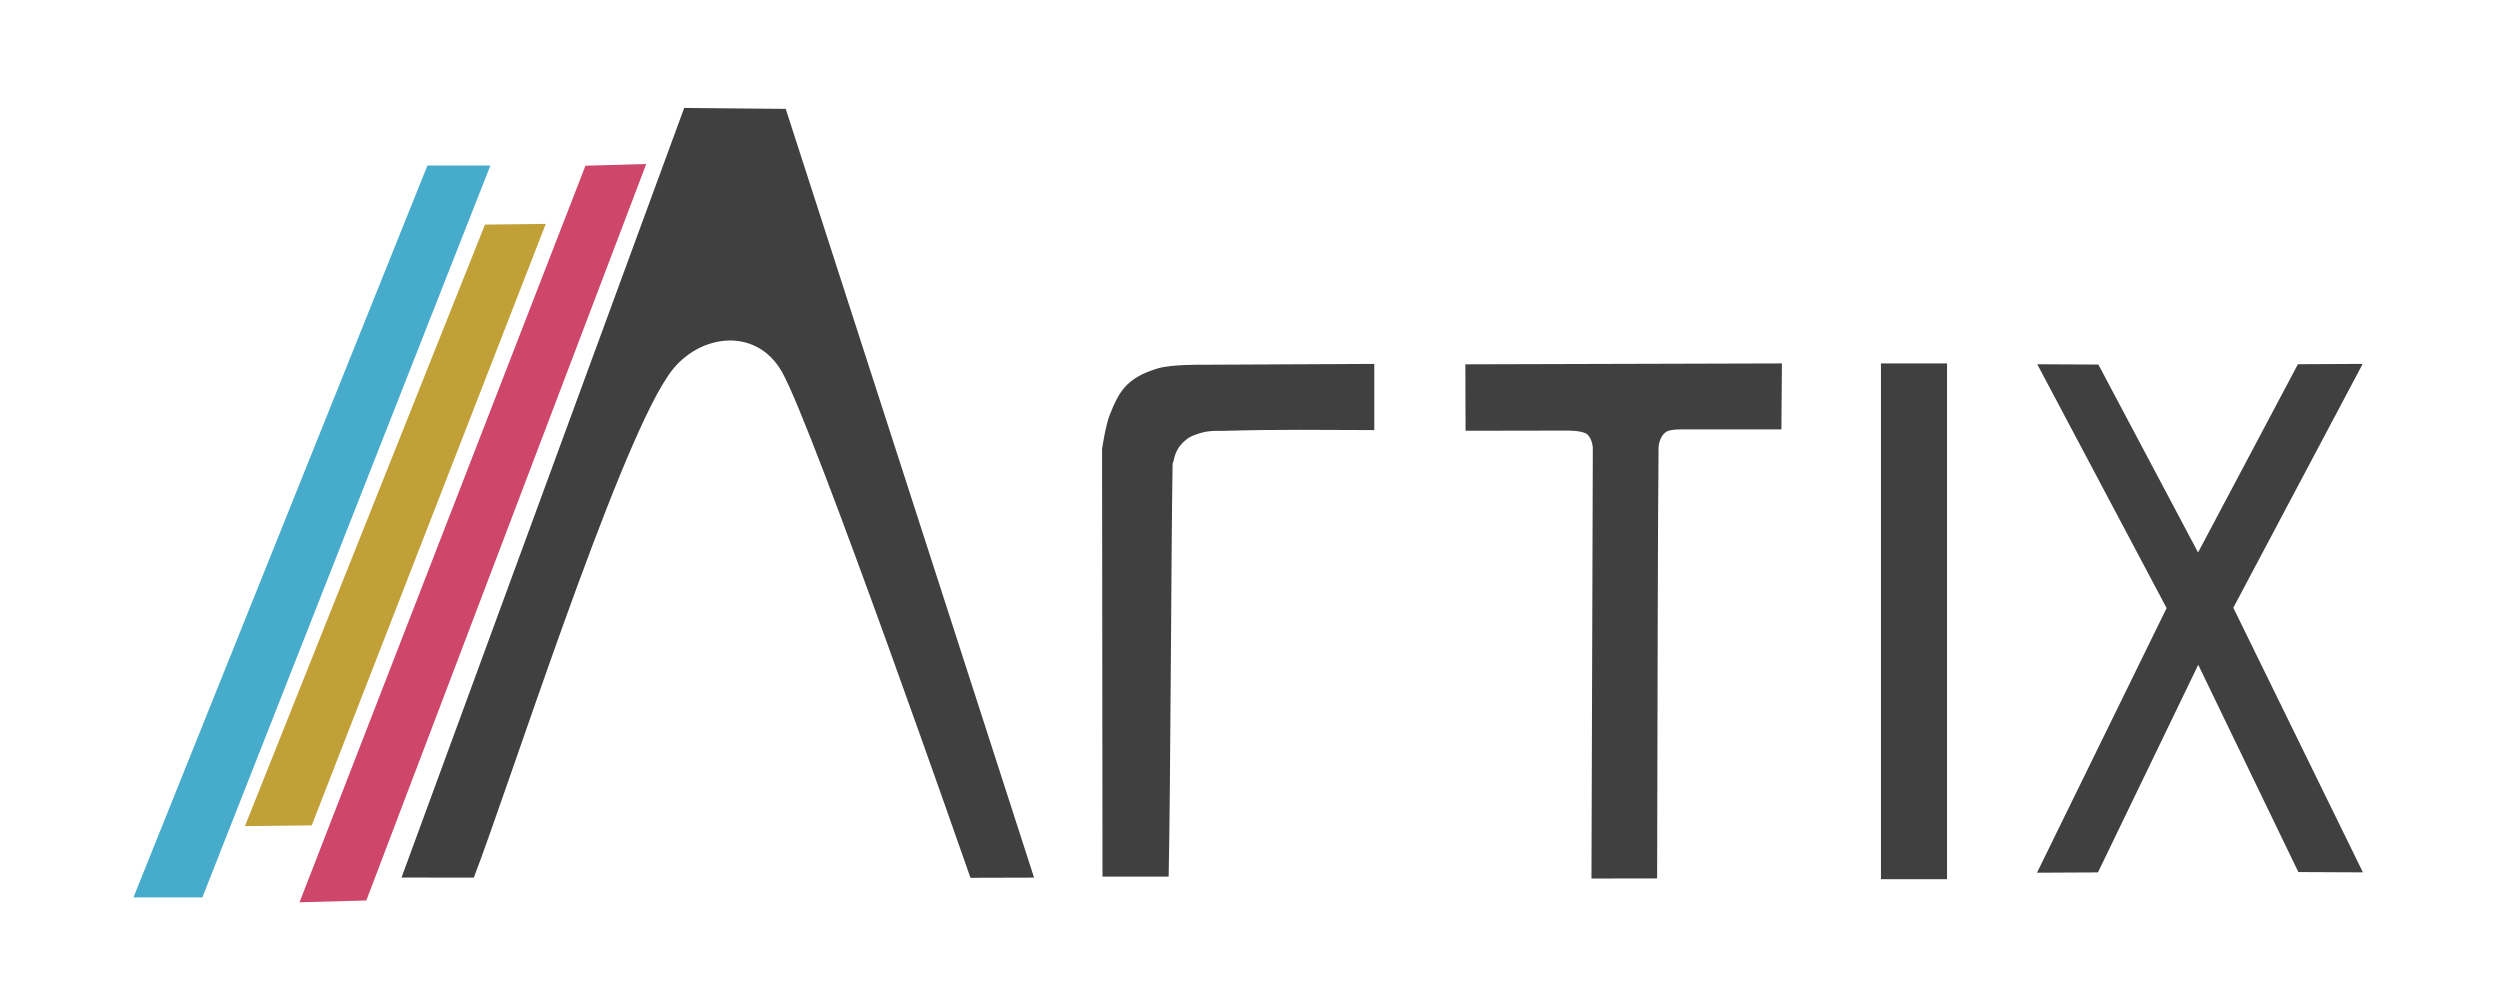
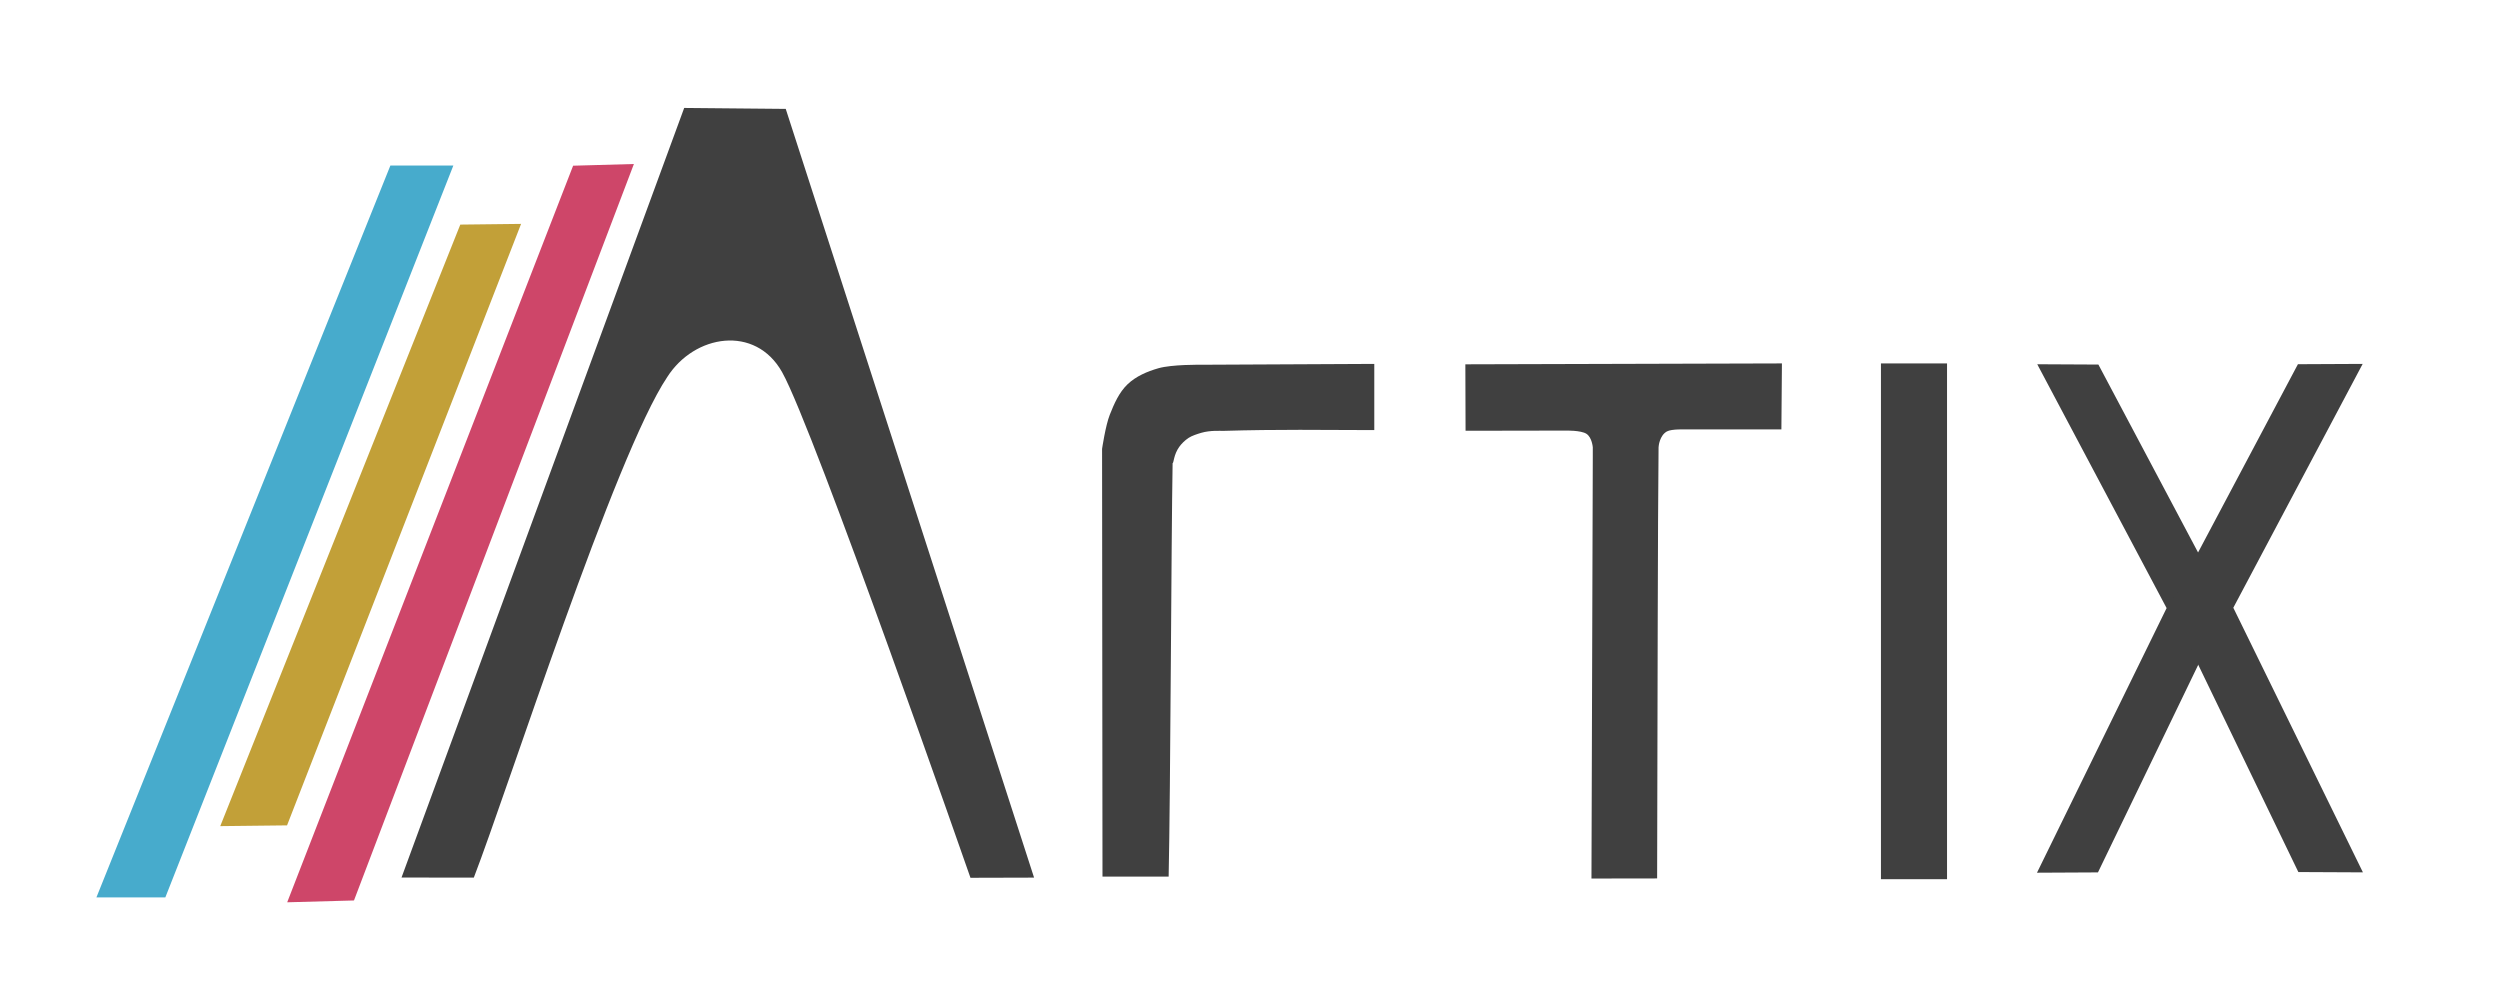
<svg xmlns="http://www.w3.org/2000/svg" width="750mm" height="300mm" viewBox="0 0 750 300" version="1.1" id="svg8">
  <defs id="defs2" />
  <g id="layer1" transform="translate(0,3)">
-     <path style="fill:#47abcc;fill-opacity:1;stroke:none;stroke-width:0.293px;stroke-linecap:butt;stroke-linejoin:miter;stroke-opacity:1" d="m 128.225,46.667 h 18.89 L 60.714,266.217 h -20.677 z" id="path828" />
-     <path style="fill:#c2a038;fill-opacity:1;stroke:none;stroke-width:0.294px;stroke-linecap:butt;stroke-linejoin:miter;stroke-opacity:1" d="M 145.498,64.378 163.735,64.167 93.523,244.613 73.483,244.839 Z" id="path828-8" />
-     <path style="fill:#ce4669;fill-opacity:1;stroke:none;stroke-width:0.294px;stroke-linecap:butt;stroke-linejoin:miter;stroke-opacity:1" d="m 175.64,46.711 18.233,-0.511 -83.975,220.941 -20.035,0.547 z" id="path828-8-0" />
+     <path style="fill:#47abcc;fill-opacity:1;stroke:none;stroke-width:0.293px;stroke-linecap:butt;stroke-linejoin:miter;stroke-opacity:1" d="m 117.113,46.667 h 18.89 L 49.602,266.217 H 28.925 Z" id="path828" />
+     <path style="fill:#c2a038;fill-opacity:1;stroke:none;stroke-width:0.294px;stroke-linecap:butt;stroke-linejoin:miter;stroke-opacity:1" d="M 138.089,64.378 156.326,64.167 86.115,244.613 66.075,244.839 Z" id="path828-8" />
+     <path style="fill:#ce4669;fill-opacity:1;stroke:none;stroke-width:0.294px;stroke-linecap:butt;stroke-linejoin:miter;stroke-opacity:1" d="m 171.936,46.711 18.233,-0.511 -83.975,220.941 -20.035,0.547 z" id="path828-8-0" />
    <path style="fill:#404040;fill-opacity:1;stroke:none;stroke-width:0.294px;stroke-linecap:butt;stroke-linejoin:miter;stroke-opacity:1" d="m 205.257,29.384 30.464,0.284 74.5,230.617 -19.081,0.052 c 0,0 -46.935,-134.632 -56.509,-151.69 -8.026,-14.3 -26.329,-11.334 -34.472,1.489 -15.67,23.388 -47.729,123.471 -58.013,150.151 l -21.69,-0.028 z" id="path828-8-0-1" />
    <path style="fill:#404040;fill-opacity:1;stroke:none;stroke-width:0.542px;stroke-linecap:butt;stroke-linejoin:miter;stroke-opacity:1" d="m 338.299,112.254 c -2.572,2.447 -4.071,5.893 -5.372,9.196 -1.28,3.248 -2.305,10.217 -2.305,10.217 l 0.125,128.322 h 19.848 c 0.561,-25.858 0.777,-100.844 1.189,-124.035 0.35,-0.016 0.302,-2.574 2.006,-4.919 0.683,-0.94 1.648,-1.919 2.822,-2.69 0.967,-0.635 2.593,-1.152 3.759,-1.496 2.752,-0.812 5.979,-0.568 6.514,-0.584 16.711,-0.497 29.707,-0.271 45.4,-0.236 v -19.858 l -52.068,0.256 c 0,0 -8.632,-0.125 -12.72,1.053 -3.319,0.957 -6.695,2.393 -9.198,4.774 z" id="path820" />
    <path style="fill:#404040;fill-opacity:1;stroke:none;stroke-width:0.542px;stroke-linecap:butt;stroke-linejoin:miter;stroke-opacity:1" d="m 477.838,133.831 -0.398,126.728 19.699,-0.03 c 0.133,-53.838 0.195,-107.512 0.431,-129.307 0.005,-0.404 0.3,-3.556 2.495,-4.786 1.441,-0.807 5.644,-0.593 6.214,-0.611 l 28.138,9.3e-4 0.161,-19.8 -94.971,0.269 0.062,19.935 30.016,-0.054 c 0,0 4.585,-0.122 6.255,0.969 1.669,1.091 1.898,4.039 1.898,4.039 z" id="path822" />
    <path style="fill:#404040;fill-opacity:1;stroke:none;stroke-width:0.542px;stroke-linecap:butt;stroke-linejoin:miter;stroke-opacity:1" d="m 611.175,106.274 38.807,73.154 -38.886,79.385 18.292,-0.094 38.577,-79.864 -38.449,-72.487 z" id="path839" />
    <rect style="opacity:1;fill:#404040;fill-opacity:1;fill-rule:nonzero;stroke:none;stroke-width:0.725;stroke-miterlimit:4;stroke-dasharray:none;stroke-dashoffset:24.5;stroke-opacity:1" id="rect858" width="19.829" height="154.73" x="564.283" y="106.028" ry="0" />
    <path style="fill:#404040;fill-opacity:1;stroke:none;stroke-width:0.542px;stroke-linecap:butt;stroke-linejoin:miter;stroke-opacity:1" d="m 708.801,106.169 -38.807,73.154 38.886,79.385 -19.375,-0.094 -38.577,-79.864 38.449,-72.487 z" id="path839-2" />
  </g>
</svg>
